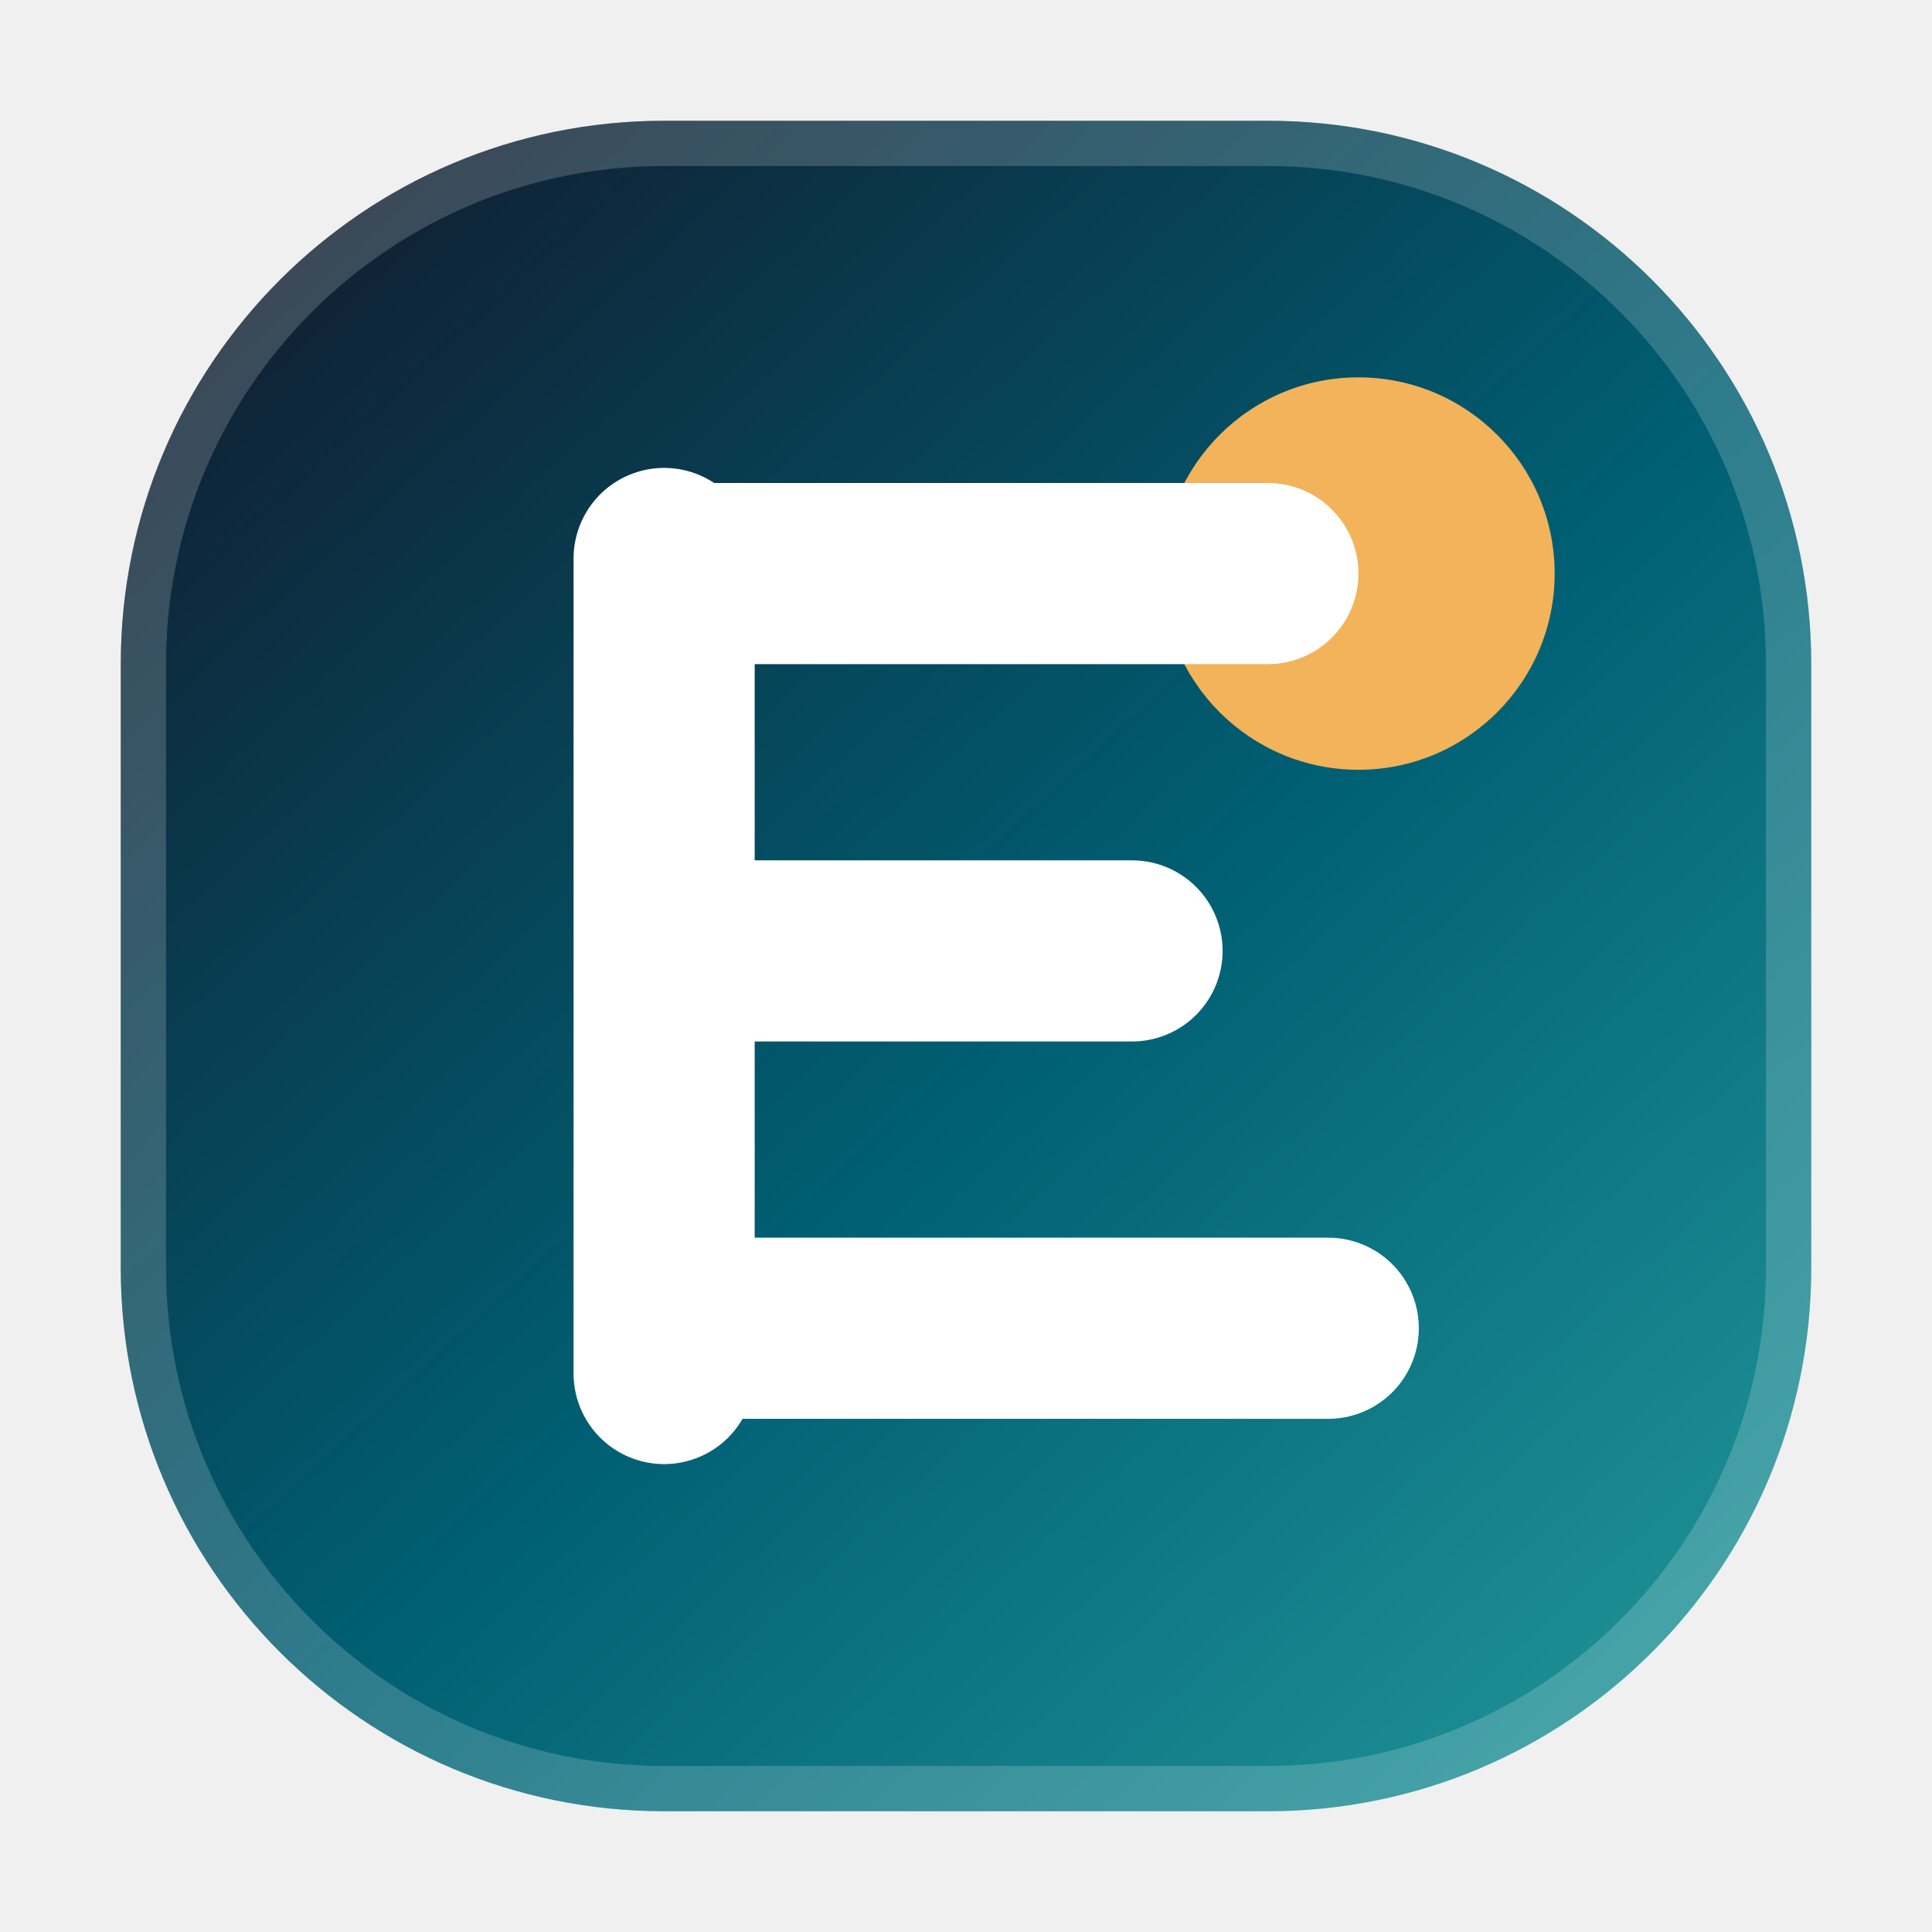
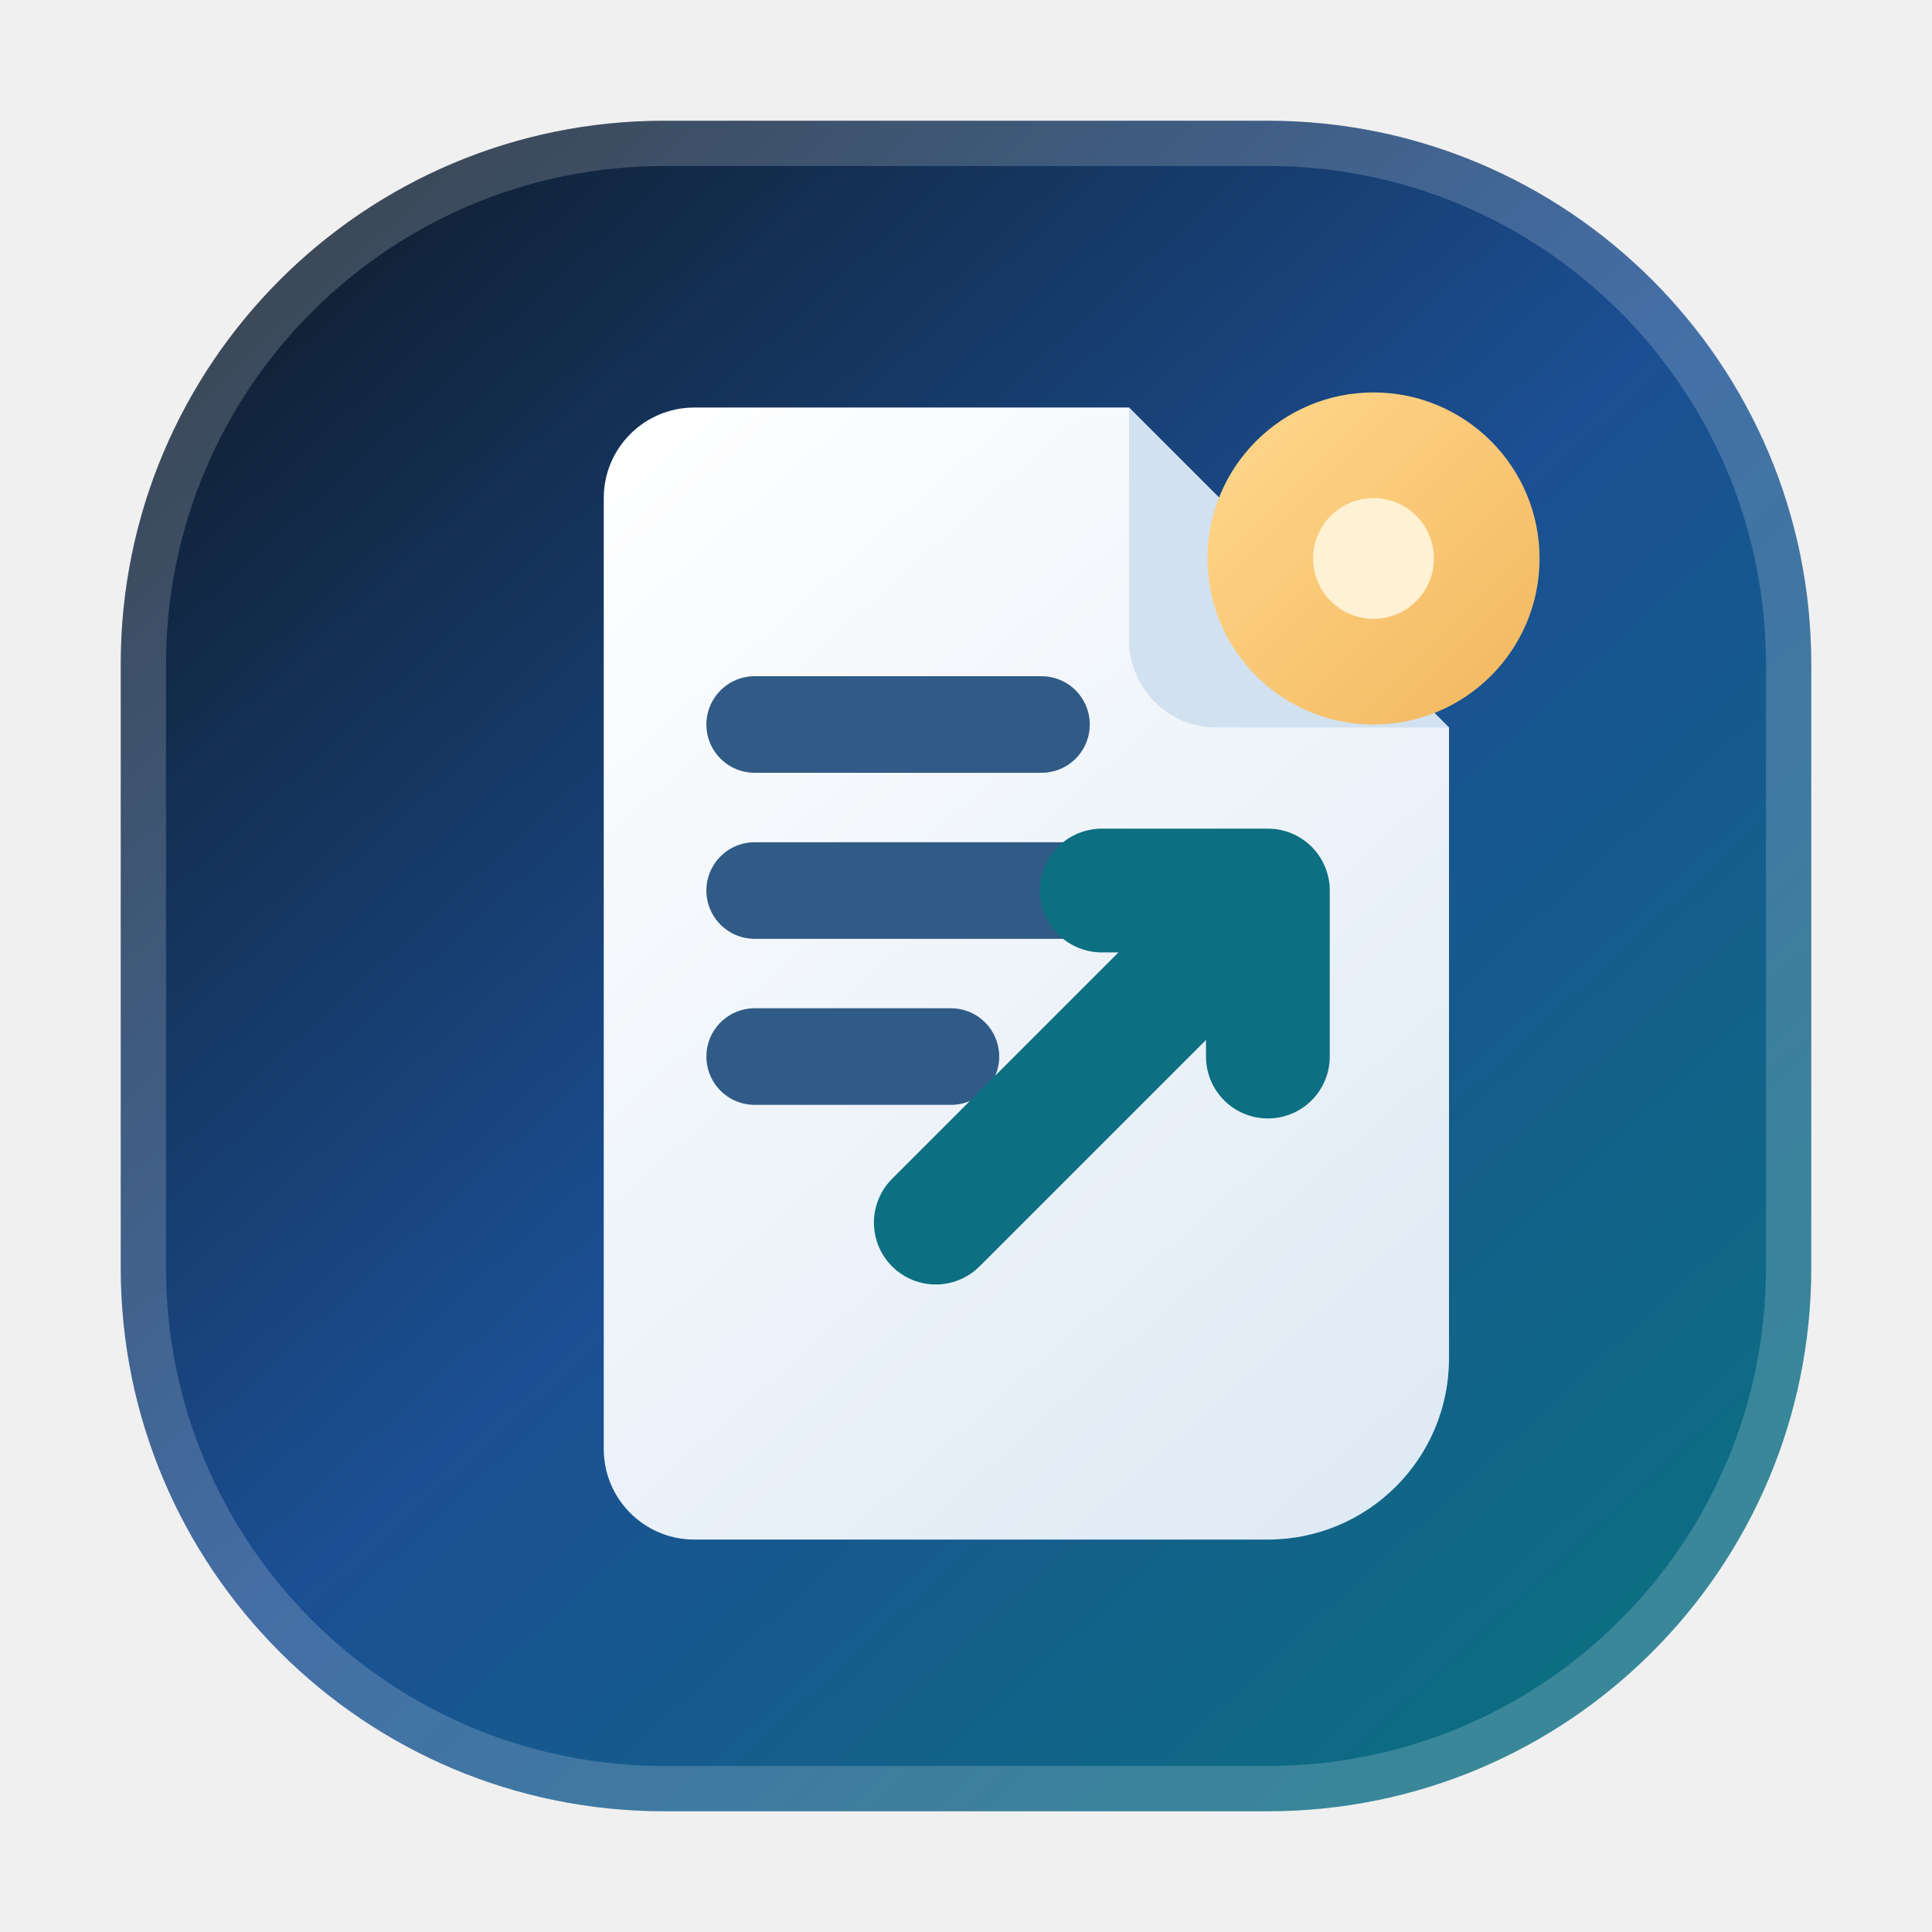
<svg xmlns="http://www.w3.org/2000/svg" viewBox="0 0 64 64" role="img" aria-label="NewsPub">
  <defs>
    <linearGradient id="newspub-favicon-gradient" x1="10" x2="54" y1="8" y2="56" gradientUnits="userSpaceOnUse">
      <stop offset="0" stop-color="#102033" />
-       <stop offset="0.55" stop-color="#005f73" />
-       <stop offset="1" stop-color="#1d8f95" />
+       <stop offset="0.5" stop-color="#1b4f93" />
+       <stop offset="1" stop-color="#0c6f82" />
+     </linearGradient>
+     <linearGradient id="newspub-favicon-paper" x1="18" x2="49" y1="16" y2="51" gradientUnits="userSpaceOnUse">
+       <stop offset="0" stop-color="#ffffff" />
+       <stop offset="1" stop-color="#dce8f4" />
+     </linearGradient>
+     <linearGradient id="newspub-favicon-accent" x1="38" x2="50" y1="15" y2="27" gradientUnits="userSpaceOnUse">
+       <stop offset="0" stop-color="#ffd98d" />
+       <stop offset="1" stop-color="#f2b35a" />
    </linearGradient>
  </defs>
  <rect x="4" y="4" width="56" height="56" rx="18" fill="url(#newspub-favicon-gradient)" />
  <rect x="4.75" y="4.75" width="54.5" height="54.5" rx="17.25" fill="none" stroke="rgba(255,255,255,0.18)" stroke-width="1.5" />
-   <circle cx="45" cy="19" r="6.5" fill="#f2b35a" />
-   <path d="M22 18.5V45.5M23 19H42M23 31.5H37.5M23 44H44" fill="none" stroke="#fff" stroke-linecap="round" stroke-linejoin="round" stroke-width="6" />
+   <path d="M20 16.5C20 14.843 21.343 13.5 23 13.5H37.4L48 24.1V45C48 48.314 45.314 51 42 51H23C21.343 51 20 49.657 20 48V16.5Z" fill="url(#newspub-favicon-paper)" />
+   <path d="M37.4 13.5V21.2C37.4 22.802 38.698 24.1 40.3 24.1H48" fill="#d2e1f0" />
+   <path d="M25 24H34.5M25 29.5H35.5M25 35H31.5" fill="none" stroke="#2f5b86" stroke-linecap="round" stroke-width="3.2" />
+   <path d="M31 40.5L42 29.5M36.5 29.5H42V35" fill="none" stroke="#0c6f82" stroke-linecap="round" stroke-linejoin="round" stroke-width="4.1" />
+   <circle cx="45.5" cy="18.5" r="5.5" fill="url(#newspub-favicon-accent)" />
+   <circle cx="45.5" cy="18.5" r="2" fill="#fff3d8" opacity="0.95" />
</svg>
